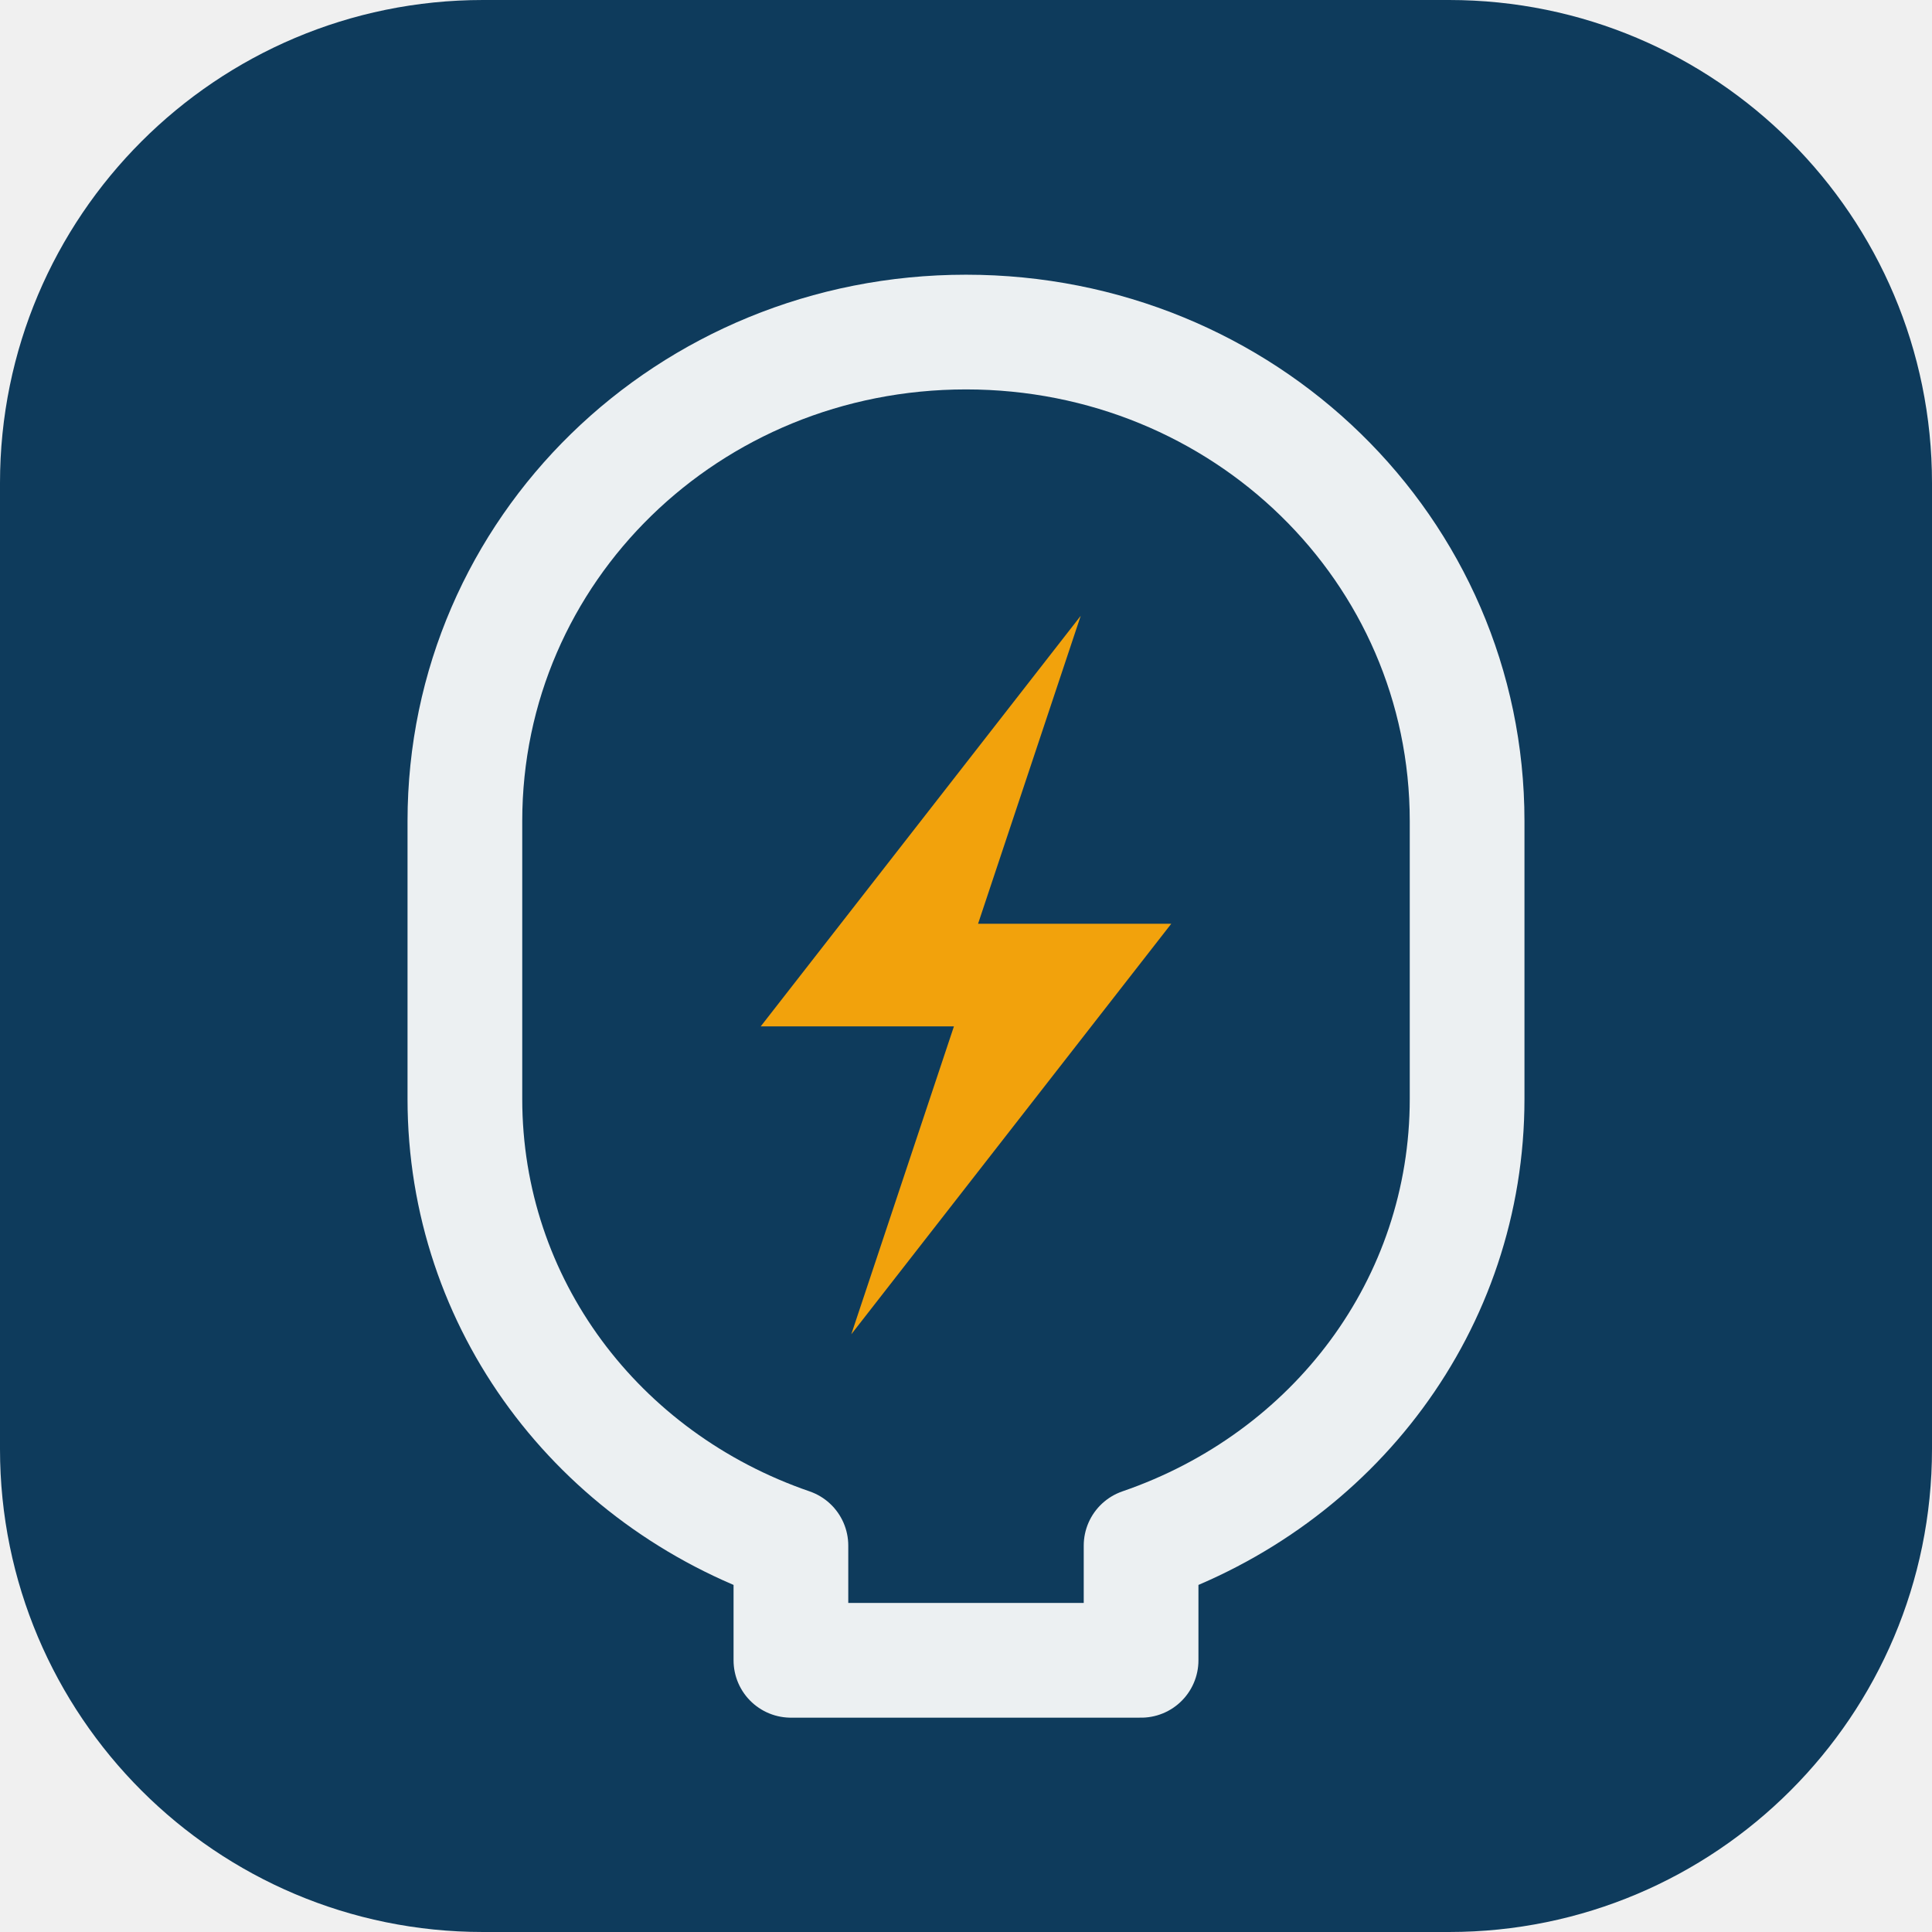
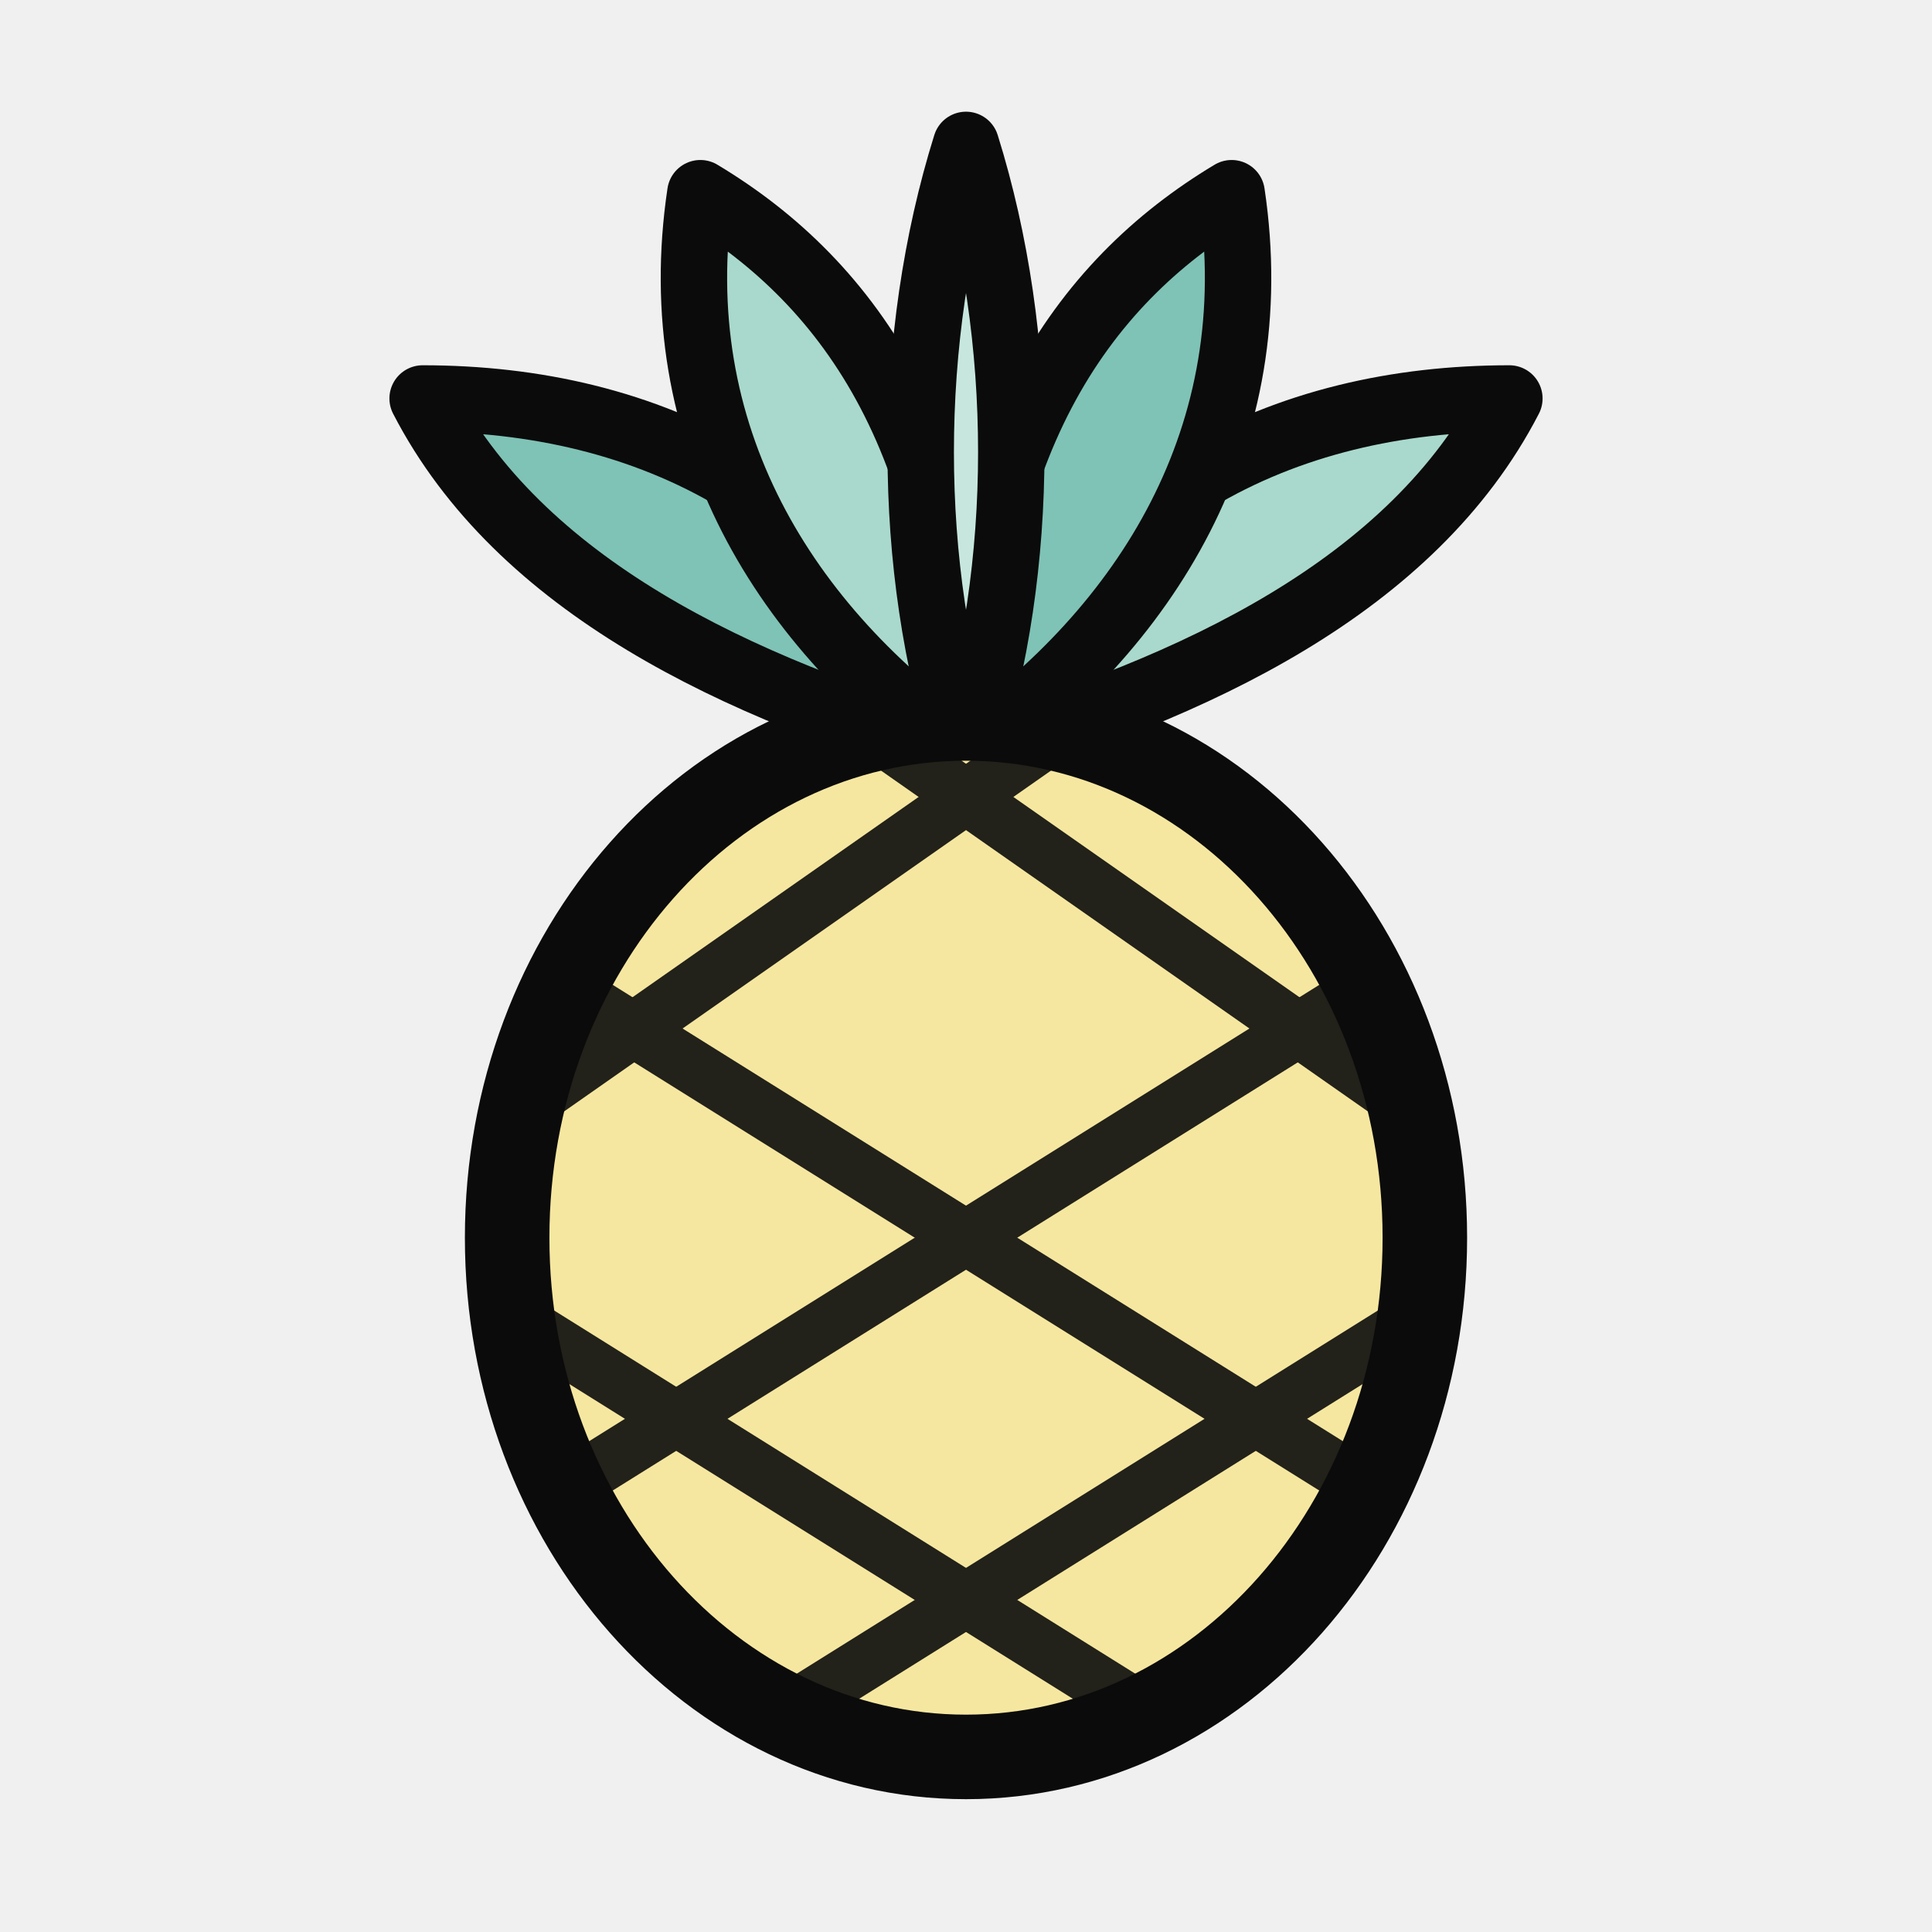
<svg xmlns="http://www.w3.org/2000/svg" viewBox="0 0 32 32" width="32" height="32">
-   <rect width="32" height="32" rx="8" fill="#0E3B5C" />
-   <path d="M16 5.5c-4.6 0-8.3 3.6-8.3 8.1v4.6c0 3.4 2.2 6.3 5.4 7.4v1.9h5.8v-1.9c3.2-1.1 5.4-4 5.4-7.4v-4.6c0-4.5-3.7-8.1-8.3-8.1Z" fill="none" stroke="#FFFFFF" stroke-width="1.9" stroke-linejoin="round" opacity="0.92" />
-   <path d="M17.9 10.2 12.6 17h3.2l-1.7 5.1 5.3-6.8h-3.2l1.7-5.1Z" fill="#F2A20C" />
+   <defs>
+     <clipPath id="evsc-body">
+       <ellipse cx="16" cy="20.5" rx="7.6" ry="8.6" />
+     </clipPath>
+   </defs>
+   <g stroke="#0B0B0B" stroke-width="1.1" stroke-linejoin="round">
+     <path d="M16 12.5C12.2 11.4 8.6 9.7 7 6.6c3.7 0 7.2 1.6 9 5.9Z" fill="#7FC3B6" />
+     <path d="M16 12.5C19.8 11.4 23.4 9.7 25 6.6c-3.7 0-7.2 1.6-9 5.9Z" fill="#A9D9CC" />
+     <path d="M16 12.5C13 10.4 11 7.2 11.6 3.2 14.1 4.7 16 7.4 16 12.5Z" fill="#A9D9CC" />
+     <path d="M16 12.5C19 10.4 21 7.2 20.4 3.2 17.9 4.7 16 7.4 16 12.5Z" fill="#7FC3B6" />
+     <path d="M16 12.5C15 9.4 15 5.6 16 2.4c1 3.2 1 7 0 10.1Z" fill="#C7E7DE" />
+   </g>
+   <ellipse cx="16" cy="20.5" rx="7.6" ry="8.6" fill="#F6E7A0" stroke="#0B0B0B" stroke-width="1.4" />
+   <g clip-path="url(#evsc-body)" stroke="#0B0B0B" stroke-width="0.9" opacity="0.9">
+     <path d="M4 13l24 15M4 19l24 15M4 25l18 12M10 9l20 14" />
+     <path d="M28 13L4 28M28 19L4 34M28 25L10 37M22 9L2 23" />
+   </g>
</svg>
